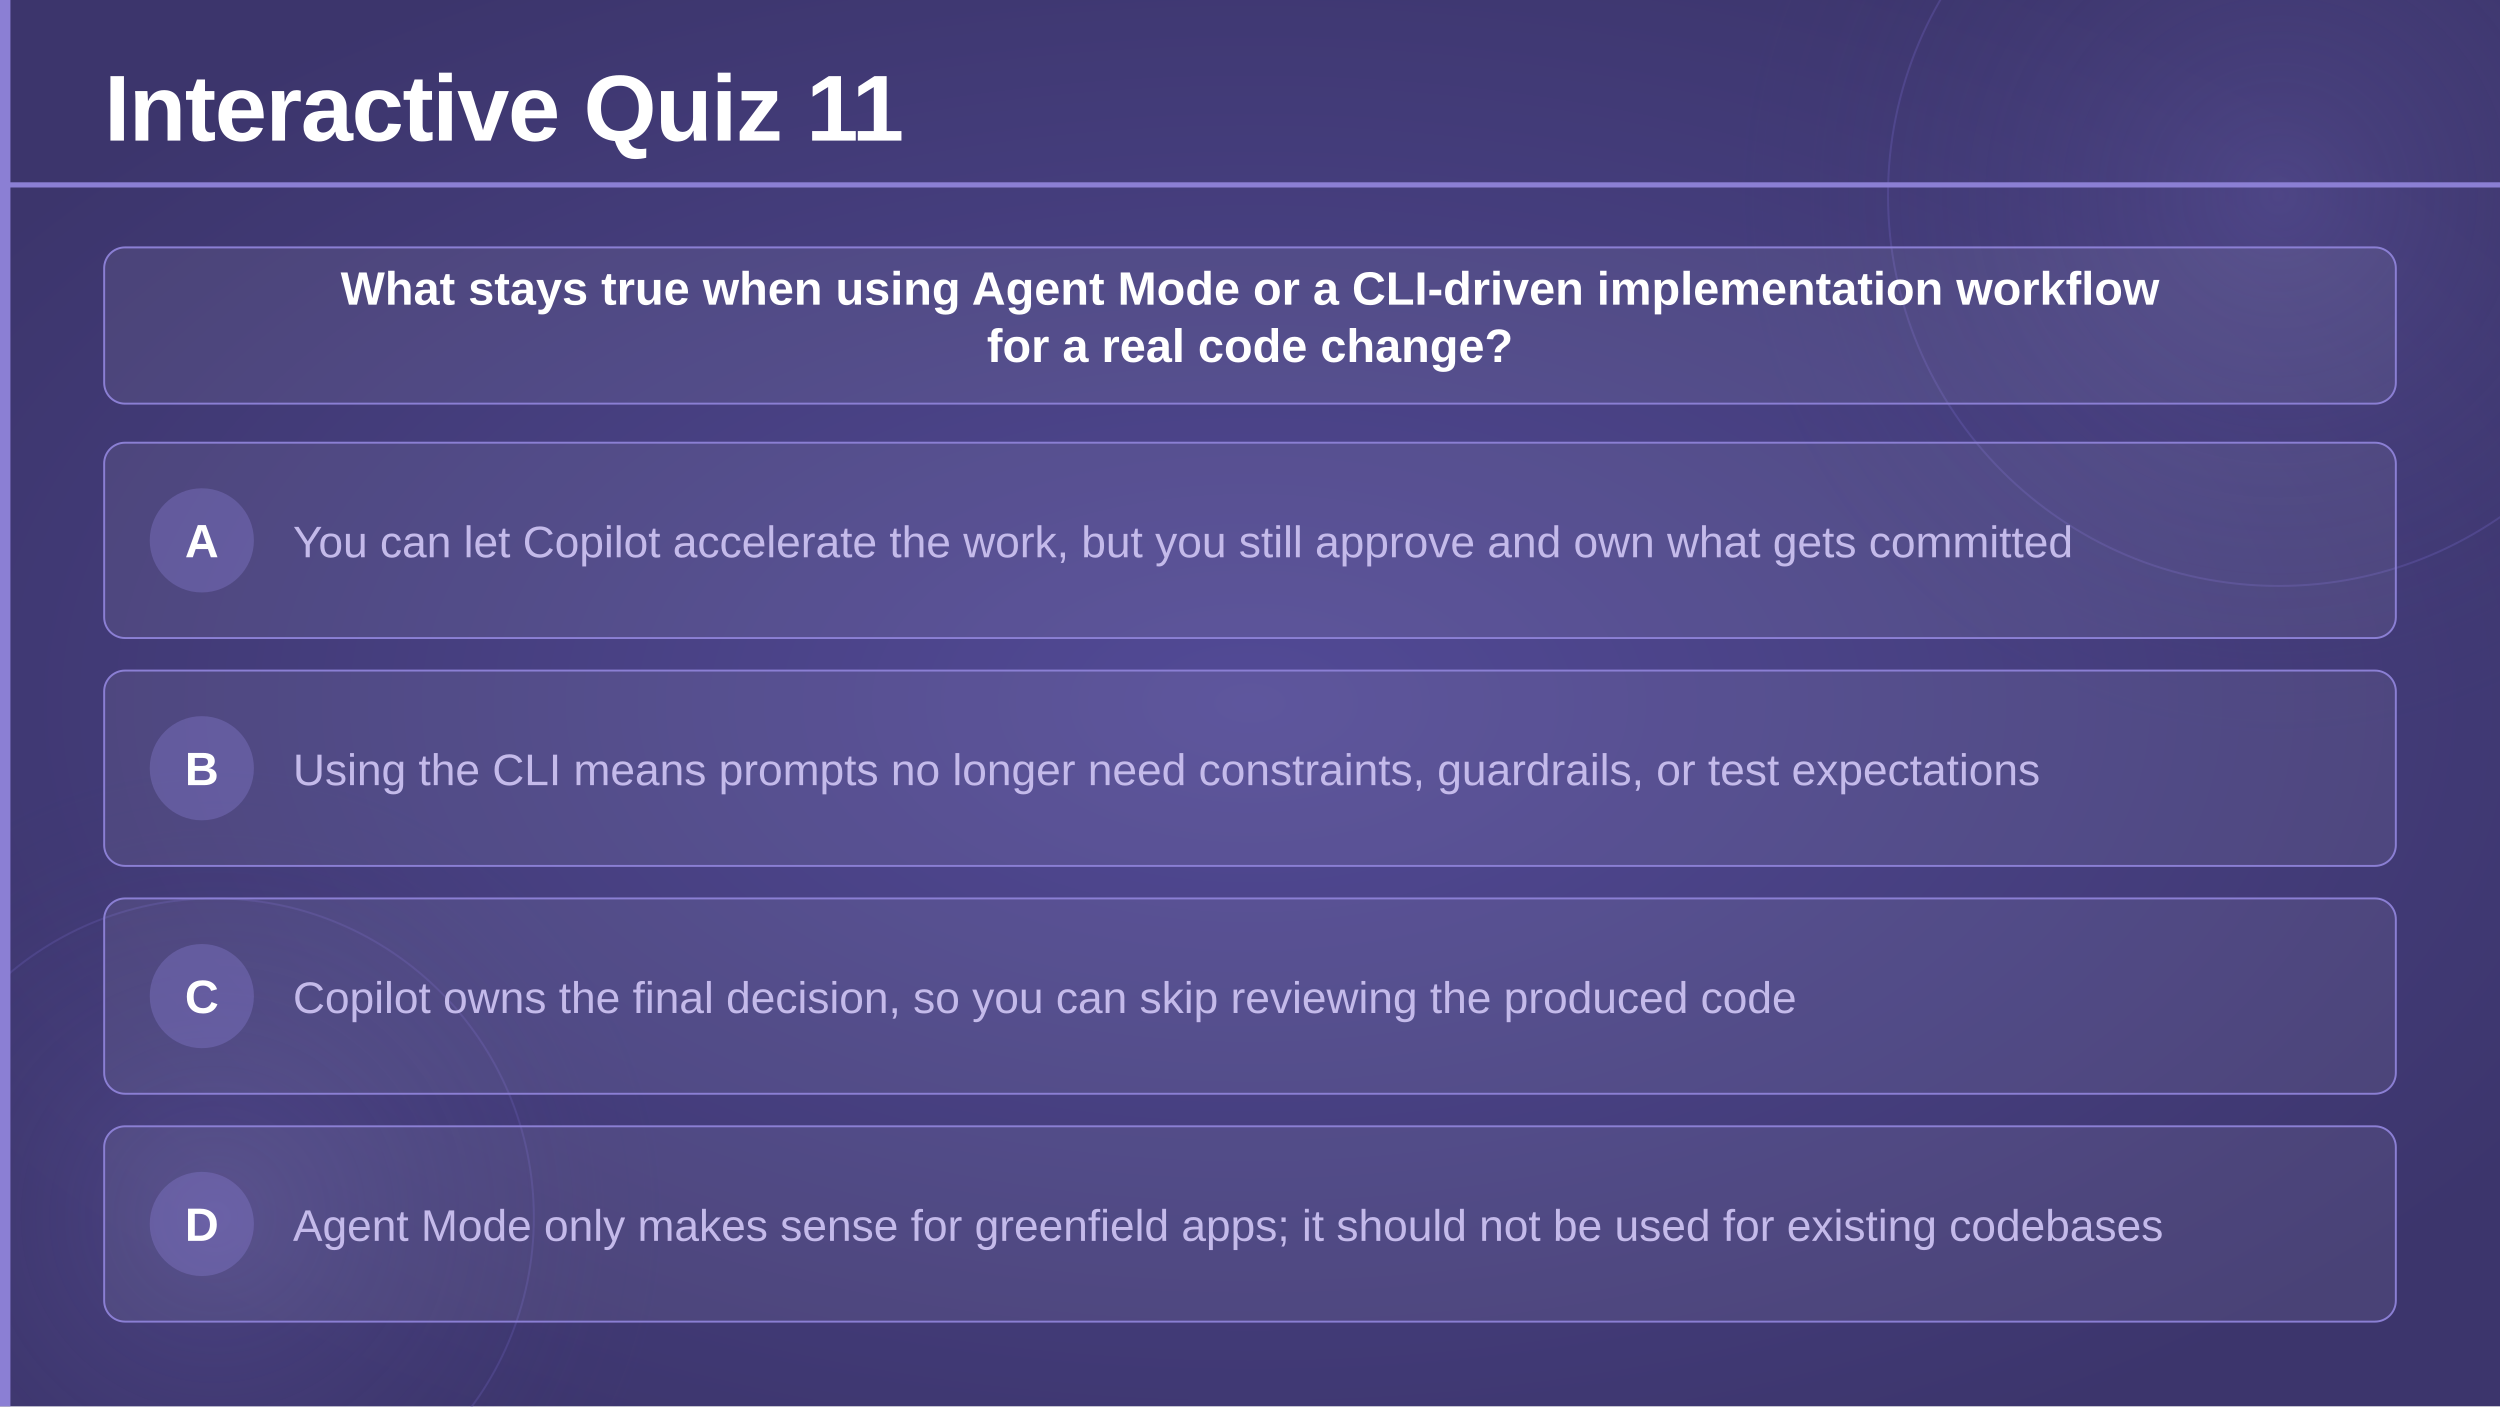
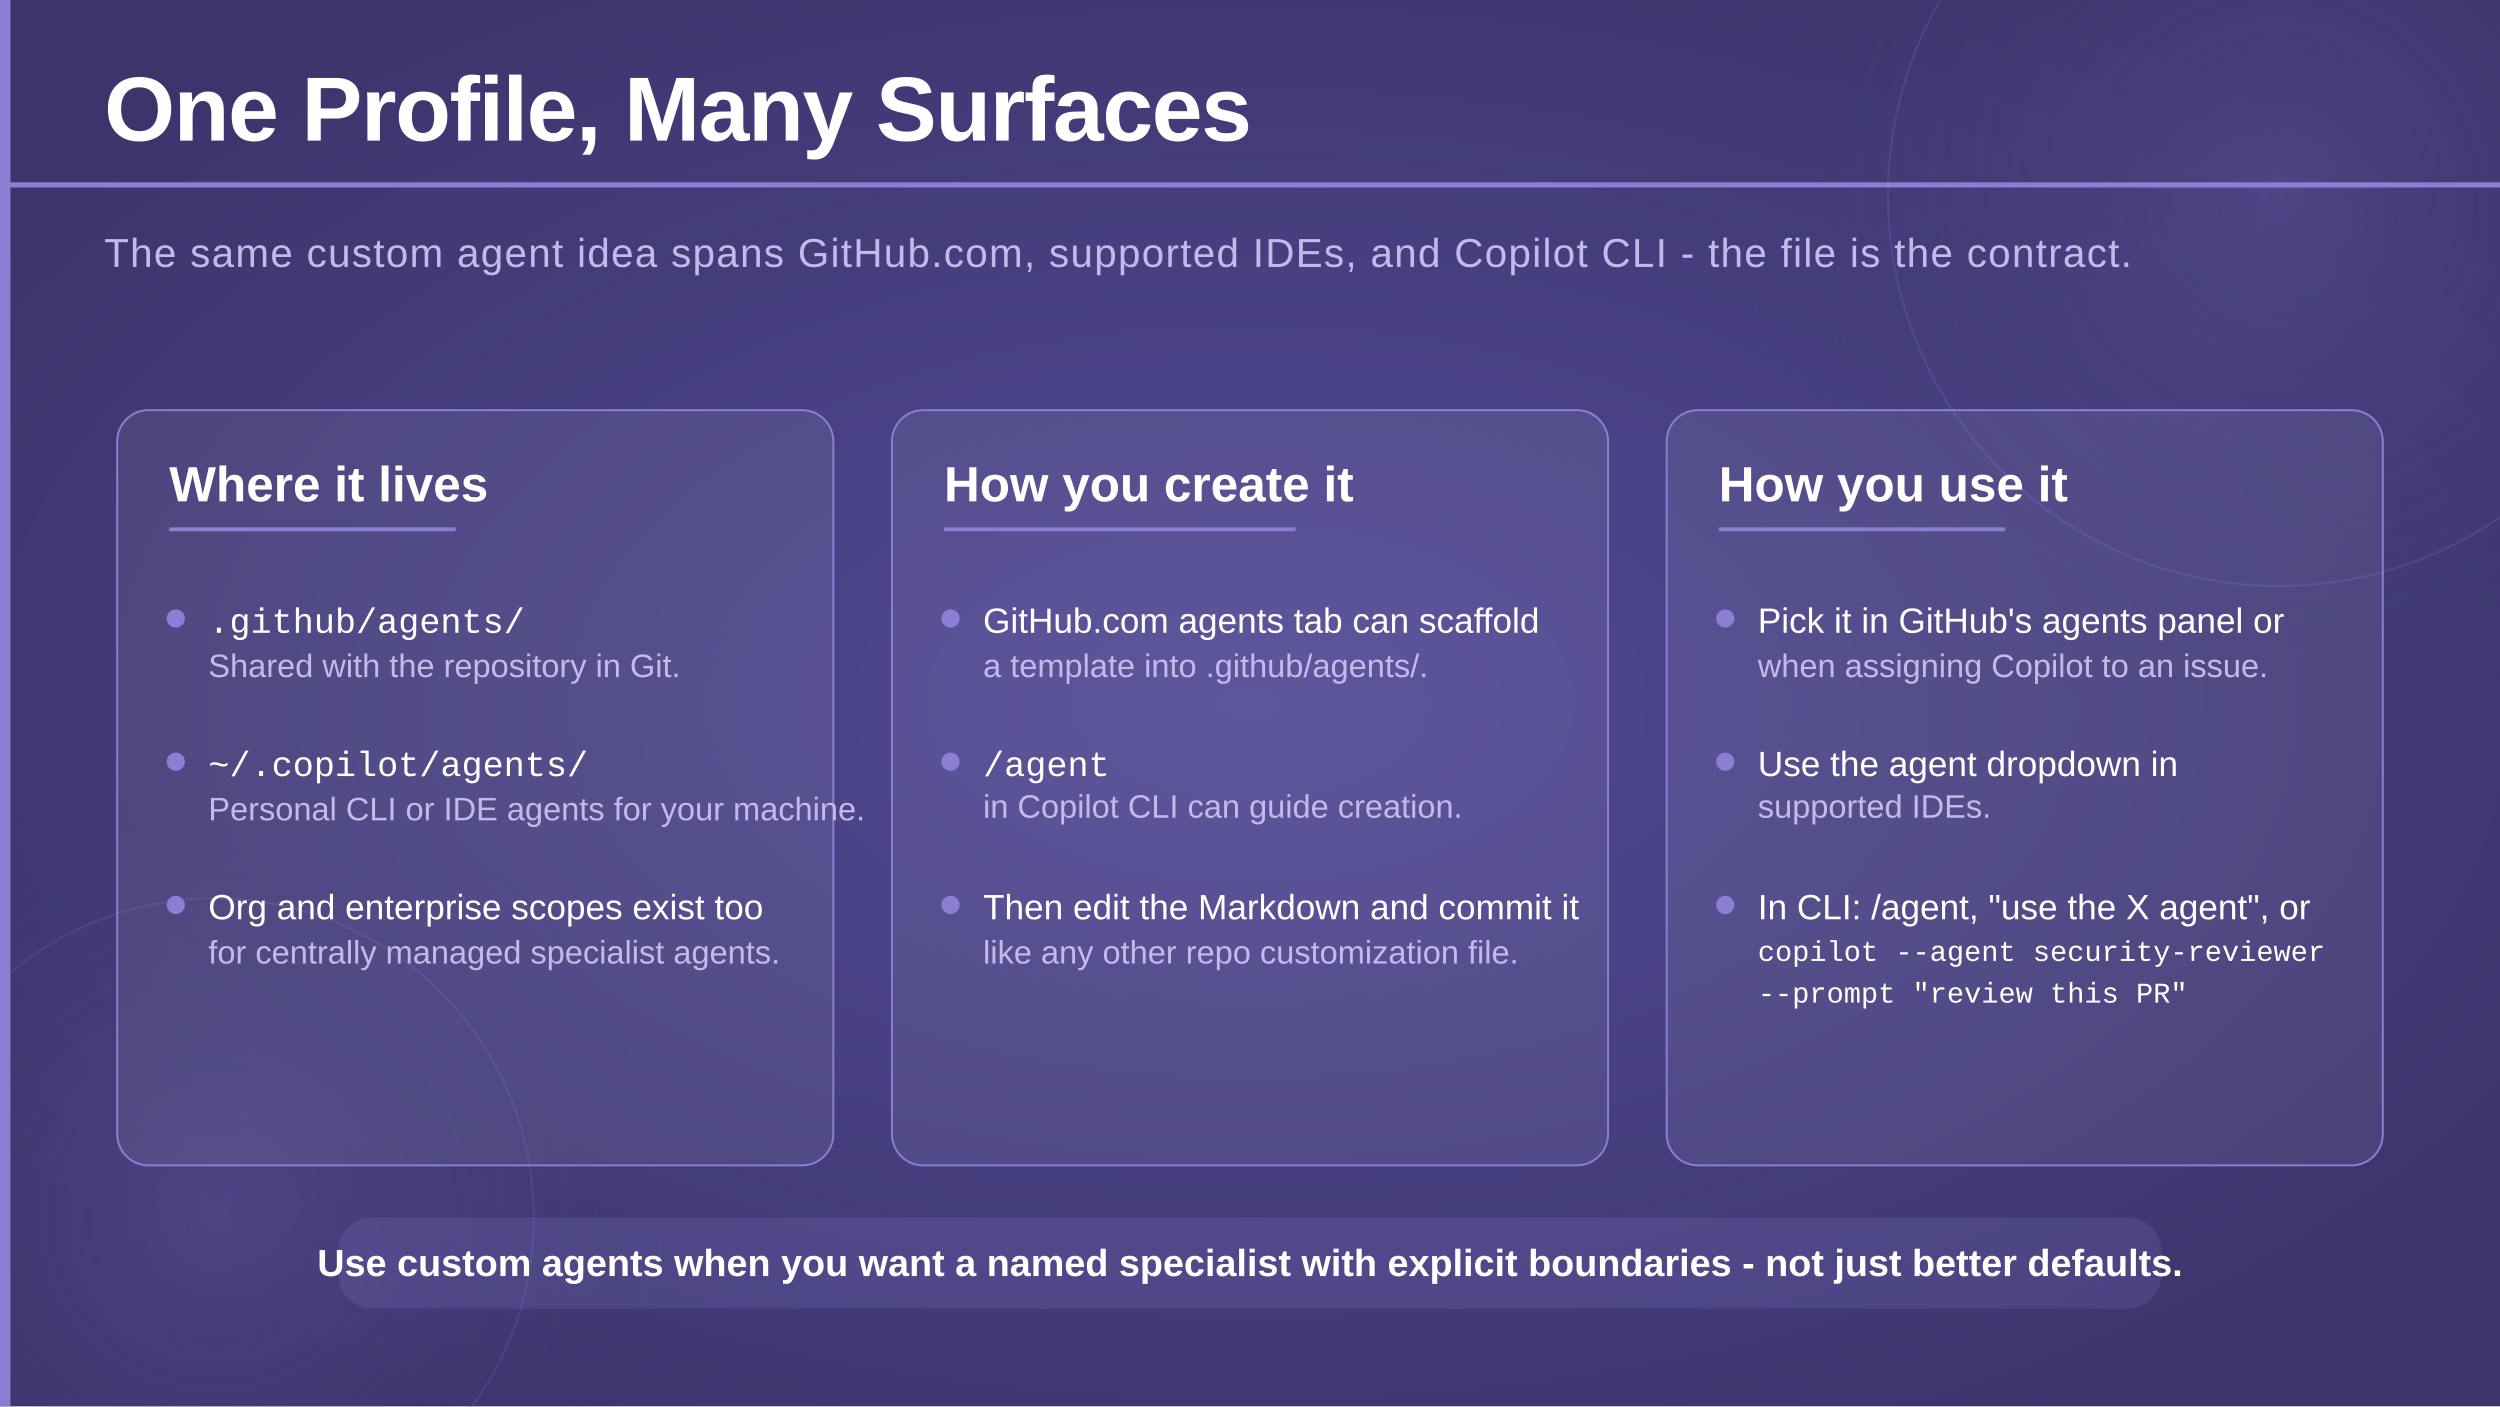
<svg xmlns="http://www.w3.org/2000/svg" viewBox="0 0 1920 1080" width="1920" height="1080">
  <defs>
    <radialGradient id="bgGlow" cx="50%" cy="50%" r="60%">
      <stop offset="0%" stop-color="#524a96" stop-opacity="1" />
      <stop offset="100%" stop-color="#3c356c" stop-opacity="1" />
    </radialGradient>
    <radialGradient id="circleGlow" cx="50%" cy="50%" r="50%">
      <stop offset="0%" stop-color="#7c70c8" stop-opacity="0.25" />
      <stop offset="100%" stop-color="#3c356c" stop-opacity="0" />
    </radialGradient>
  </defs>
  <rect width="1920" height="1080" fill="url(#bgGlow)" />
  <circle cx="1750" cy="150" r="420" fill="url(#circleGlow)" />
  <circle cx="1750" cy="150" r="300" fill="none" stroke="#6a5fb8" stroke-width="1.5" opacity="0.35" />
  <circle cx="165" cy="935" r="350" fill="url(#circleGlow)" />
  <circle cx="165" cy="935" r="245" fill="none" stroke="#6a5fb8" stroke-width="1.5" opacity="0.3" />
-   <rect x="0" y="0" width="8" height="1080" fill="#8b7fd4" rx="0" />
-   <text x="80" y="108" font-family="'Segoe UI', 'Helvetica Neue', Arial, sans-serif" font-size="72" font-weight="700" fill="#ffffff" letter-spacing="-1">Interactive Quiz 11</text>
-   <rect x="0" y="140" width="1920" height="4" fill="#8b7fd4" rx="0" />
-   <rect x="80" y="190" width="1760" height="120" rx="16" fill="#ffffff" fill-opacity="0.07" stroke="#8b7fd4" stroke-width="1.5" />
-   <text x="960" y="234" text-anchor="middle" font-family="'Segoe UI', 'Helvetica Neue', Arial, sans-serif" font-size="36" font-weight="600" fill="#ffffff">What stays true when using Agent Mode or a CLI-driven implementation workflow</text>
-   <text x="960" y="278" text-anchor="middle" font-family="'Segoe UI', 'Helvetica Neue', Arial, sans-serif" font-size="36" font-weight="600" fill="#ffffff">for a real code change?</text>
-   <rect x="80" y="340" width="1760" height="150" rx="16" fill="#ffffff" fill-opacity="0.07" stroke="#8b7fd4" stroke-width="1.5" />
-   <circle cx="155" cy="415" r="40" fill="#8b7fd4" fill-opacity="0.35" />
-   <text x="155" y="428" text-anchor="middle" font-family="'Segoe UI', 'Helvetica Neue', Arial, sans-serif" font-size="36" font-weight="700" fill="#ffffff">A</text>
-   <text x="225" y="428" font-family="'Segoe UI', 'Helvetica Neue', Arial, sans-serif" font-size="34" font-weight="300" fill="#c4baea">You can let Copilot accelerate the work, but you still approve and own what gets committed</text>
-   <rect x="80" y="515" width="1760" height="150" rx="16" fill="#ffffff" fill-opacity="0.07" stroke="#8b7fd4" stroke-width="1.5" />
-   <circle cx="155" cy="590" r="40" fill="#8b7fd4" fill-opacity="0.35" />
-   <text x="155" y="603" text-anchor="middle" font-family="'Segoe UI', 'Helvetica Neue', Arial, sans-serif" font-size="36" font-weight="700" fill="#ffffff">B</text>
-   <text x="225" y="603" font-family="'Segoe UI', 'Helvetica Neue', Arial, sans-serif" font-size="34" font-weight="300" fill="#c4baea">Using the CLI means prompts no longer need constraints, guardrails, or test expectations</text>
-   <rect x="80" y="690" width="1760" height="150" rx="16" fill="#ffffff" fill-opacity="0.07" stroke="#8b7fd4" stroke-width="1.5" />
-   <circle cx="155" cy="765" r="40" fill="#8b7fd4" fill-opacity="0.35" />
-   <text x="155" y="778" text-anchor="middle" font-family="'Segoe UI', 'Helvetica Neue', Arial, sans-serif" font-size="36" font-weight="700" fill="#ffffff">C</text>
-   <text x="225" y="778" font-family="'Segoe UI', 'Helvetica Neue', Arial, sans-serif" font-size="34" font-weight="300" fill="#c4baea">Copilot owns the final decision, so you can skip reviewing the produced code</text>
-   <rect x="80" y="865" width="1760" height="150" rx="16" fill="#ffffff" fill-opacity="0.07" stroke="#8b7fd4" stroke-width="1.5" />
-   <circle cx="155" cy="940" r="40" fill="#8b7fd4" fill-opacity="0.35" />
-   <text x="155" y="953" text-anchor="middle" font-family="'Segoe UI', 'Helvetica Neue', Arial, sans-serif" font-size="36" font-weight="700" fill="#ffffff">D</text>
-   <text x="225" y="953" font-family="'Segoe UI', 'Helvetica Neue', Arial, sans-serif" font-size="34" font-weight="300" fill="#c4baea">Agent Mode only makes sense for greenfield apps; it should not be used for existing codebases</text>
+   <rect x="0" y="0" width="8" height="1080" fill="#8b7fd4" />
+   <text x="80" y="108" font-family="'Segoe UI', 'Helvetica Neue', Arial, sans-serif" font-size="70" font-weight="700" fill="#ffffff" letter-spacing="-1">One Profile, Many Surfaces</text>
+   <rect x="0" y="140" width="1920" height="4" fill="#8b7fd4" />
+   <text x="80" y="205" font-family="'Segoe UI', 'Helvetica Neue', Arial, sans-serif" font-size="31" font-weight="300" fill="#c4baea" letter-spacing="1">
+     The same custom agent idea spans GitHub.com, supported IDEs, and Copilot CLI - the file is the contract.
+   </text>
+   <rect x="90" y="315" width="550" height="580" rx="24" fill="#ffffff" fill-opacity="0.07" stroke="#8b7fd4" stroke-width="1.5" />
+   <text x="130" y="385" font-family="'Segoe UI', 'Helvetica Neue', Arial, sans-serif" font-size="38" font-weight="700" fill="#ffffff">Where it lives</text>
+   <rect x="130" y="405" width="220" height="3" fill="#8b7fd4" />
+   <circle cx="135" cy="475" r="7" fill="#8b7fd4" />
+   <text x="160" y="486" font-family="'Consolas', 'Courier New', monospace" font-size="27" fill="#ffffff">.github/agents/</text>
+   <text x="160" y="520" font-family="'Segoe UI', 'Helvetica Neue', Arial, sans-serif" font-size="25" font-weight="300" fill="#c4baea">Shared with the repository in Git.</text>
+   <circle cx="135" cy="585" r="7" fill="#8b7fd4" />
+   <text x="160" y="596" font-family="'Consolas', 'Courier New', monospace" font-size="27" fill="#ffffff">~/.copilot/agents/</text>
+   <text x="160" y="630" font-family="'Segoe UI', 'Helvetica Neue', Arial, sans-serif" font-size="25" font-weight="300" fill="#c4baea">Personal CLI or IDE agents for your machine.</text>
+   <circle cx="135" cy="695" r="7" fill="#8b7fd4" />
+   <text x="160" y="706" font-family="'Segoe UI', 'Helvetica Neue', Arial, sans-serif" font-size="27" font-weight="300" fill="#ffffff">Org and enterprise scopes exist too</text>
+   <text x="160" y="740" font-family="'Segoe UI', 'Helvetica Neue', Arial, sans-serif" font-size="25" font-weight="300" fill="#c4baea">for centrally managed specialist agents.</text>
+   <rect x="685" y="315" width="550" height="580" rx="24" fill="#ffffff" fill-opacity="0.07" stroke="#8b7fd4" stroke-width="1.5" />
+   <text x="725" y="385" font-family="'Segoe UI', 'Helvetica Neue', Arial, sans-serif" font-size="38" font-weight="700" fill="#ffffff">How you create it</text>
+   <rect x="725" y="405" width="270" height="3" fill="#8b7fd4" />
+   <circle cx="730" cy="475" r="7" fill="#8b7fd4" />
+   <text x="755" y="486" font-family="'Segoe UI', 'Helvetica Neue', Arial, sans-serif" font-size="27" font-weight="300" fill="#ffffff">GitHub.com agents tab can scaffold</text>
+   <text x="755" y="520" font-family="'Segoe UI', 'Helvetica Neue', Arial, sans-serif" font-size="25" font-weight="300" fill="#c4baea">a template into .github/agents/.</text>
+   <circle cx="730" cy="585" r="7" fill="#8b7fd4" />
+   <text x="755" y="596" font-family="'Consolas', 'Courier New', monospace" font-size="27" fill="#ffffff">/agent</text>
+   <text x="755" y="628" font-family="'Segoe UI', 'Helvetica Neue', Arial, sans-serif" font-size="25" font-weight="300" fill="#c4baea">in Copilot CLI can guide creation.</text>
+   <circle cx="730" cy="695" r="7" fill="#8b7fd4" />
+   <text x="755" y="706" font-family="'Segoe UI', 'Helvetica Neue', Arial, sans-serif" font-size="27" font-weight="300" fill="#ffffff">Then edit the Markdown and commit it</text>
+   <text x="755" y="740" font-family="'Segoe UI', 'Helvetica Neue', Arial, sans-serif" font-size="25" font-weight="300" fill="#c4baea">like any other repo customization file.</text>
+   <rect x="1280" y="315" width="550" height="580" rx="24" fill="#ffffff" fill-opacity="0.07" stroke="#8b7fd4" stroke-width="1.5" />
+   <text x="1320" y="385" font-family="'Segoe UI', 'Helvetica Neue', Arial, sans-serif" font-size="38" font-weight="700" fill="#ffffff">How you use it</text>
+   <rect x="1320" y="405" width="220" height="3" fill="#8b7fd4" />
+   <circle cx="1325" cy="475" r="7" fill="#8b7fd4" />
+   <text x="1350" y="486" font-family="'Segoe UI', 'Helvetica Neue', Arial, sans-serif" font-size="27" font-weight="300" fill="#ffffff">Pick it in GitHub's agents panel or</text>
+   <text x="1350" y="520" font-family="'Segoe UI', 'Helvetica Neue', Arial, sans-serif" font-size="25" font-weight="300" fill="#c4baea">when assigning Copilot to an issue.</text>
+   <circle cx="1325" cy="585" r="7" fill="#8b7fd4" />
+   <text x="1350" y="596" font-family="'Segoe UI', 'Helvetica Neue', Arial, sans-serif" font-size="27" font-weight="300" fill="#ffffff">Use the agent dropdown in</text>
+   <text x="1350" y="628" font-family="'Segoe UI', 'Helvetica Neue', Arial, sans-serif" font-size="25" font-weight="300" fill="#c4baea">supported IDEs.</text>
+   <circle cx="1325" cy="695" r="7" fill="#8b7fd4" />
+   <text x="1350" y="706" font-family="'Segoe UI', 'Helvetica Neue', Arial, sans-serif" font-size="27" font-weight="300" fill="#ffffff">In CLI: /agent, "use the X agent", or</text>
+   <text x="1350" y="738" font-family="'Consolas', 'Courier New', monospace" font-size="22" fill="#ffffff">copilot --agent security-reviewer</text>
+   <text x="1350" y="770" font-family="'Consolas', 'Courier New', monospace" font-size="22" fill="#ffffff">--prompt "review this PR"</text>
+   <rect x="260" y="935" width="1400" height="70" rx="26" fill="#8b7fd4" opacity="0.18" />
+   <text x="960" y="980" text-anchor="middle" font-family="'Segoe UI', 'Helvetica Neue', Arial, sans-serif" font-size="29" font-weight="600" fill="#ffffff">Use custom agents when you want a named specialist with explicit boundaries - not just better defaults.</text>
</svg>
